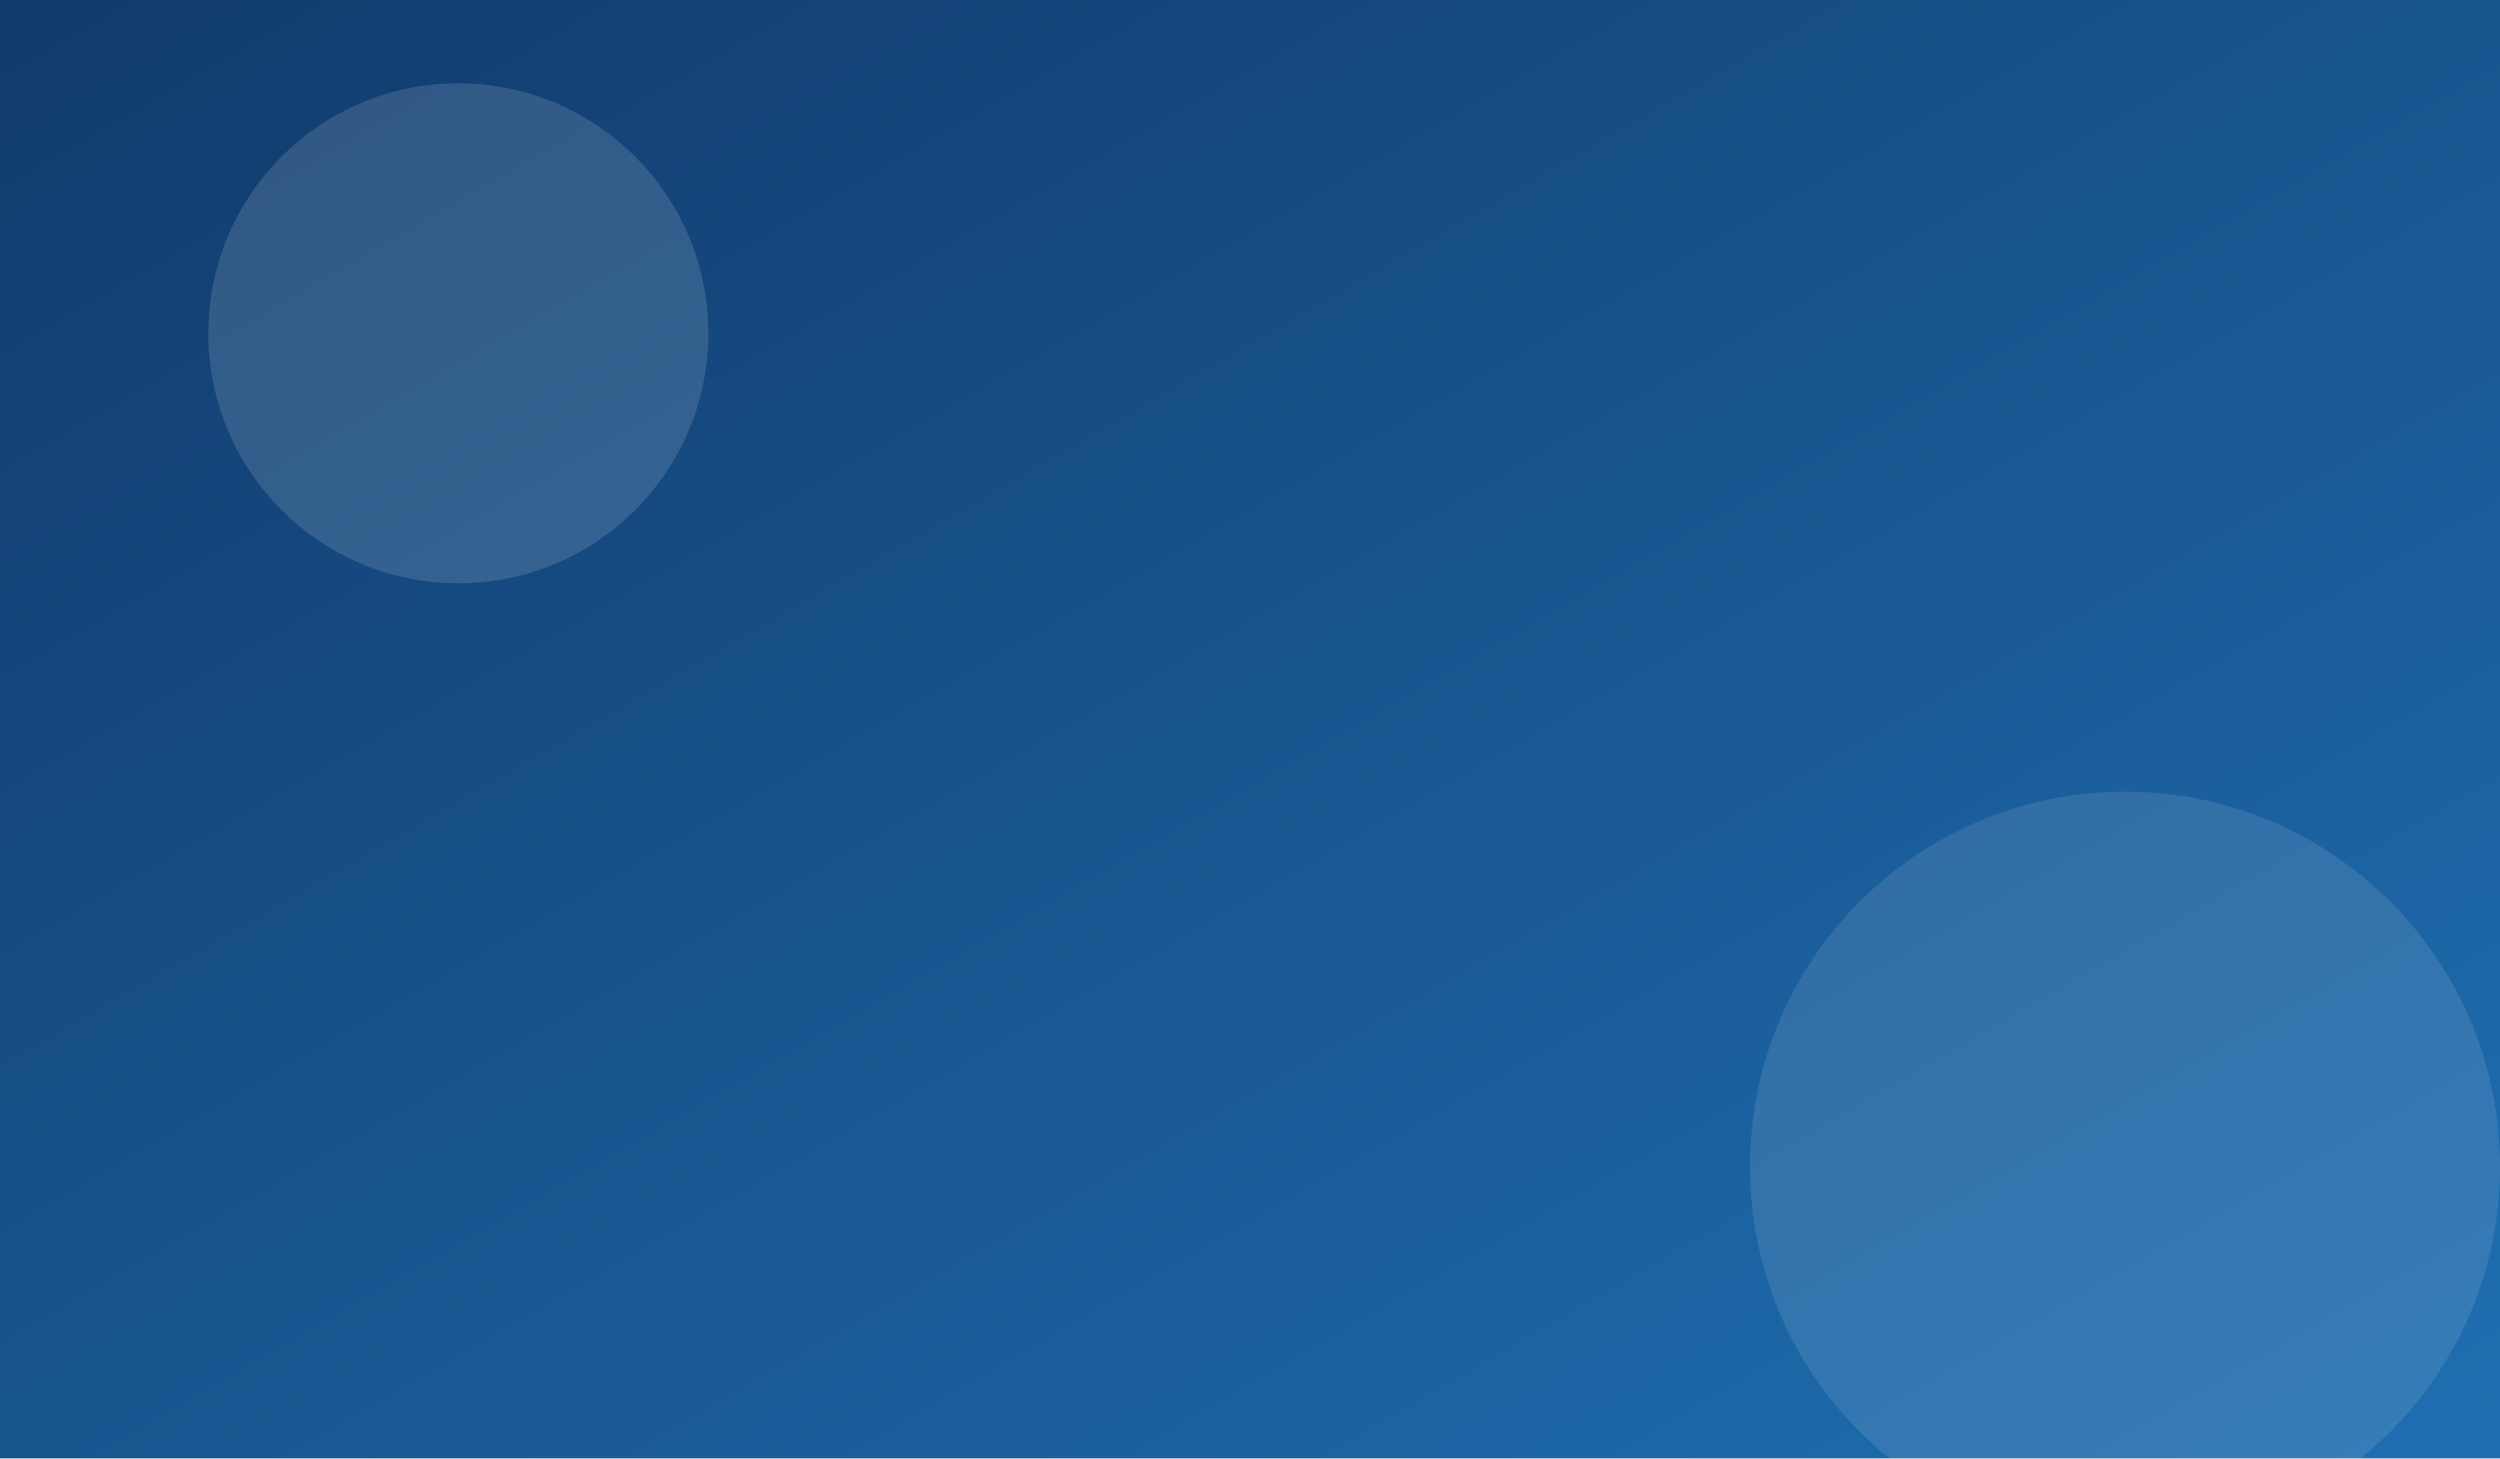
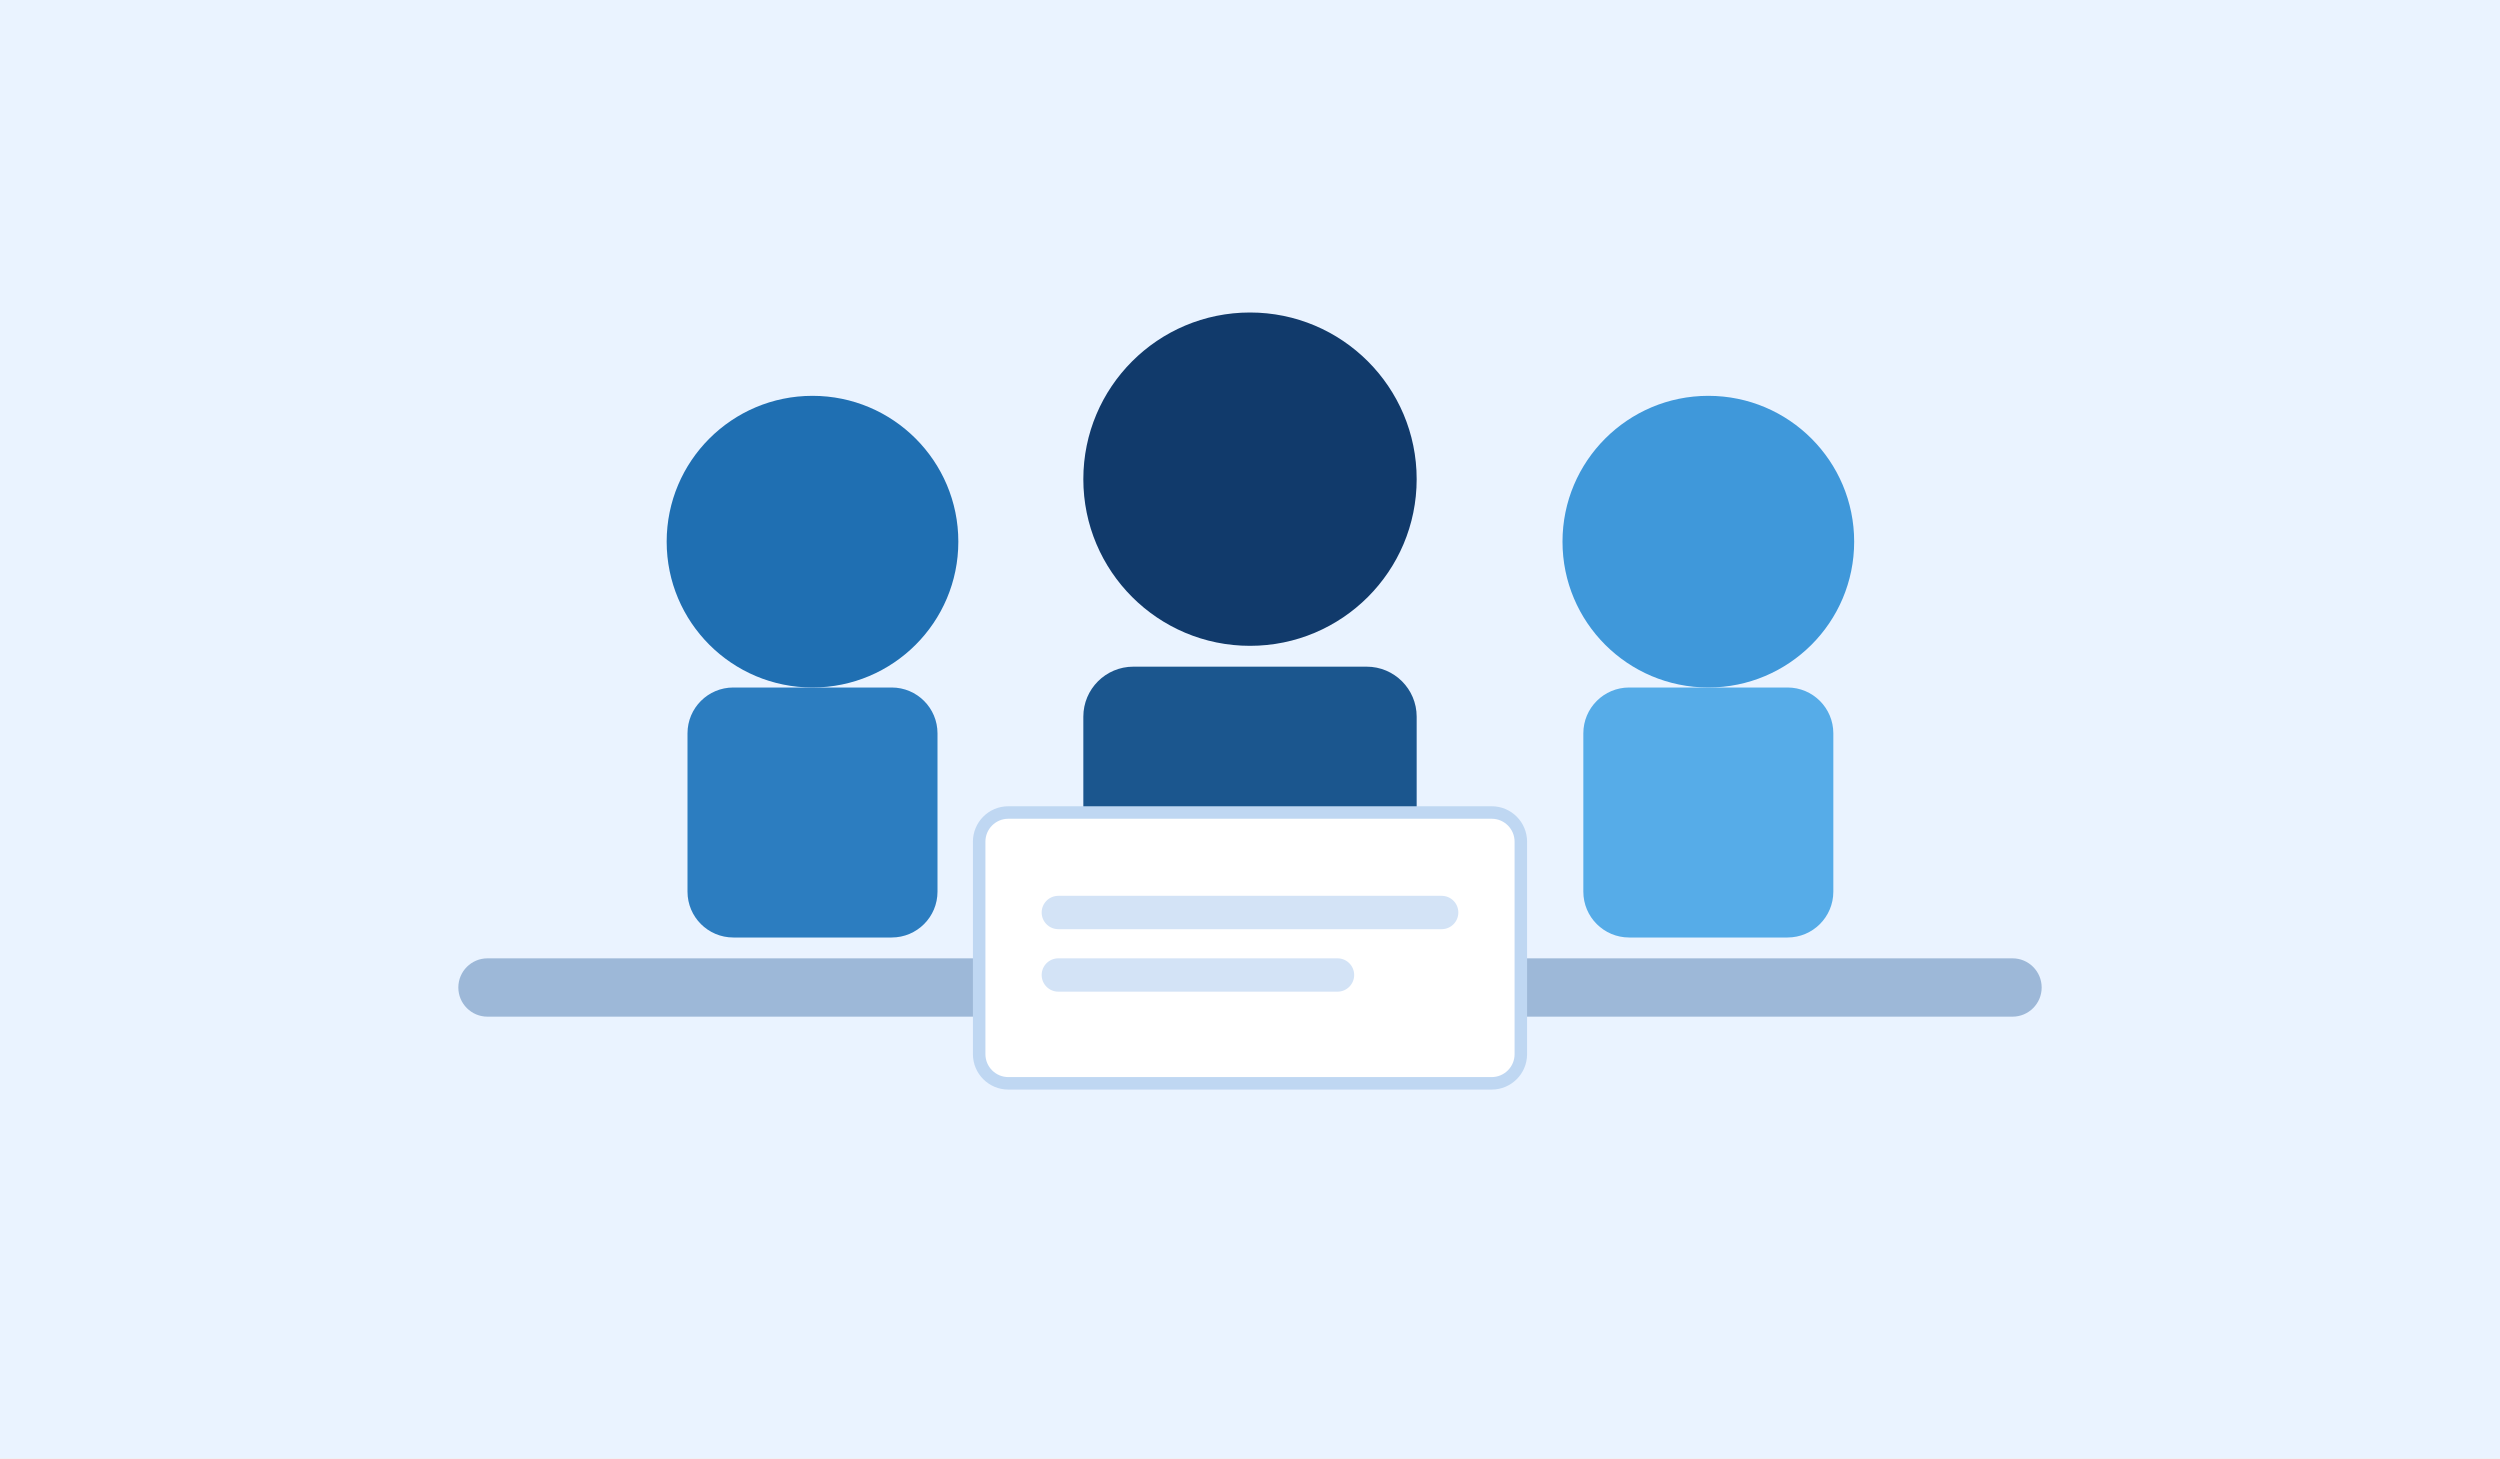
- <svg xmlns="http://www.w3.org/2000/svg" width="1200" height="700" viewBox="0 0 1200 700">
-   <defs>
-     <linearGradient id="g" x1="0" y1="0" x2="1" y2="1">
-       <stop offset="0%" stop-color="#113a6b" />
-       <stop offset="100%" stop-color="#1f6fb2" />
-     </linearGradient>
-   </defs>
-   <rect width="1200" height="700" fill="url(#g)" />
-   <circle cx="220" cy="160" r="120" fill="#ffffff22" />
-   <circle cx="1020" cy="560" r="180" fill="#ffffff1a" />
+ <svg xmlns="http://www.w3.org/2000/svg" width="1200" height="700" viewBox="0 0 1200 700" role="img" aria-labelledby="title desc">
+   <rect width="1200" height="700" fill="#eaf3ff" />
+   <rect x="220" y="460" width="760" height="28" rx="14" fill="#9db8d8" />
+   <circle cx="390" cy="260" r="70" fill="#1f6fb2" />
+   <rect x="330" y="330" width="120" height="120" rx="22" fill="#2c7dc0" />
+   <circle cx="600" cy="230" r="80" fill="#113a6b" />
+   <rect x="520" y="320" width="160" height="145" rx="24" fill="#1b568e" />
+   <circle cx="820" cy="260" r="70" fill="#3f98da" />
+   <rect x="760" y="330" width="120" height="120" rx="22" fill="#56ace8" />
+   <rect x="470" y="390" width="260" height="130" rx="14" fill="#ffffff" stroke="#bfd7f2" stroke-width="6" />
+   <rect x="500" y="430" width="200" height="16" rx="8" fill="#d3e3f6" />
+   <rect x="500" y="460" width="150" height="16" rx="8" fill="#d3e3f6" />
</svg>
